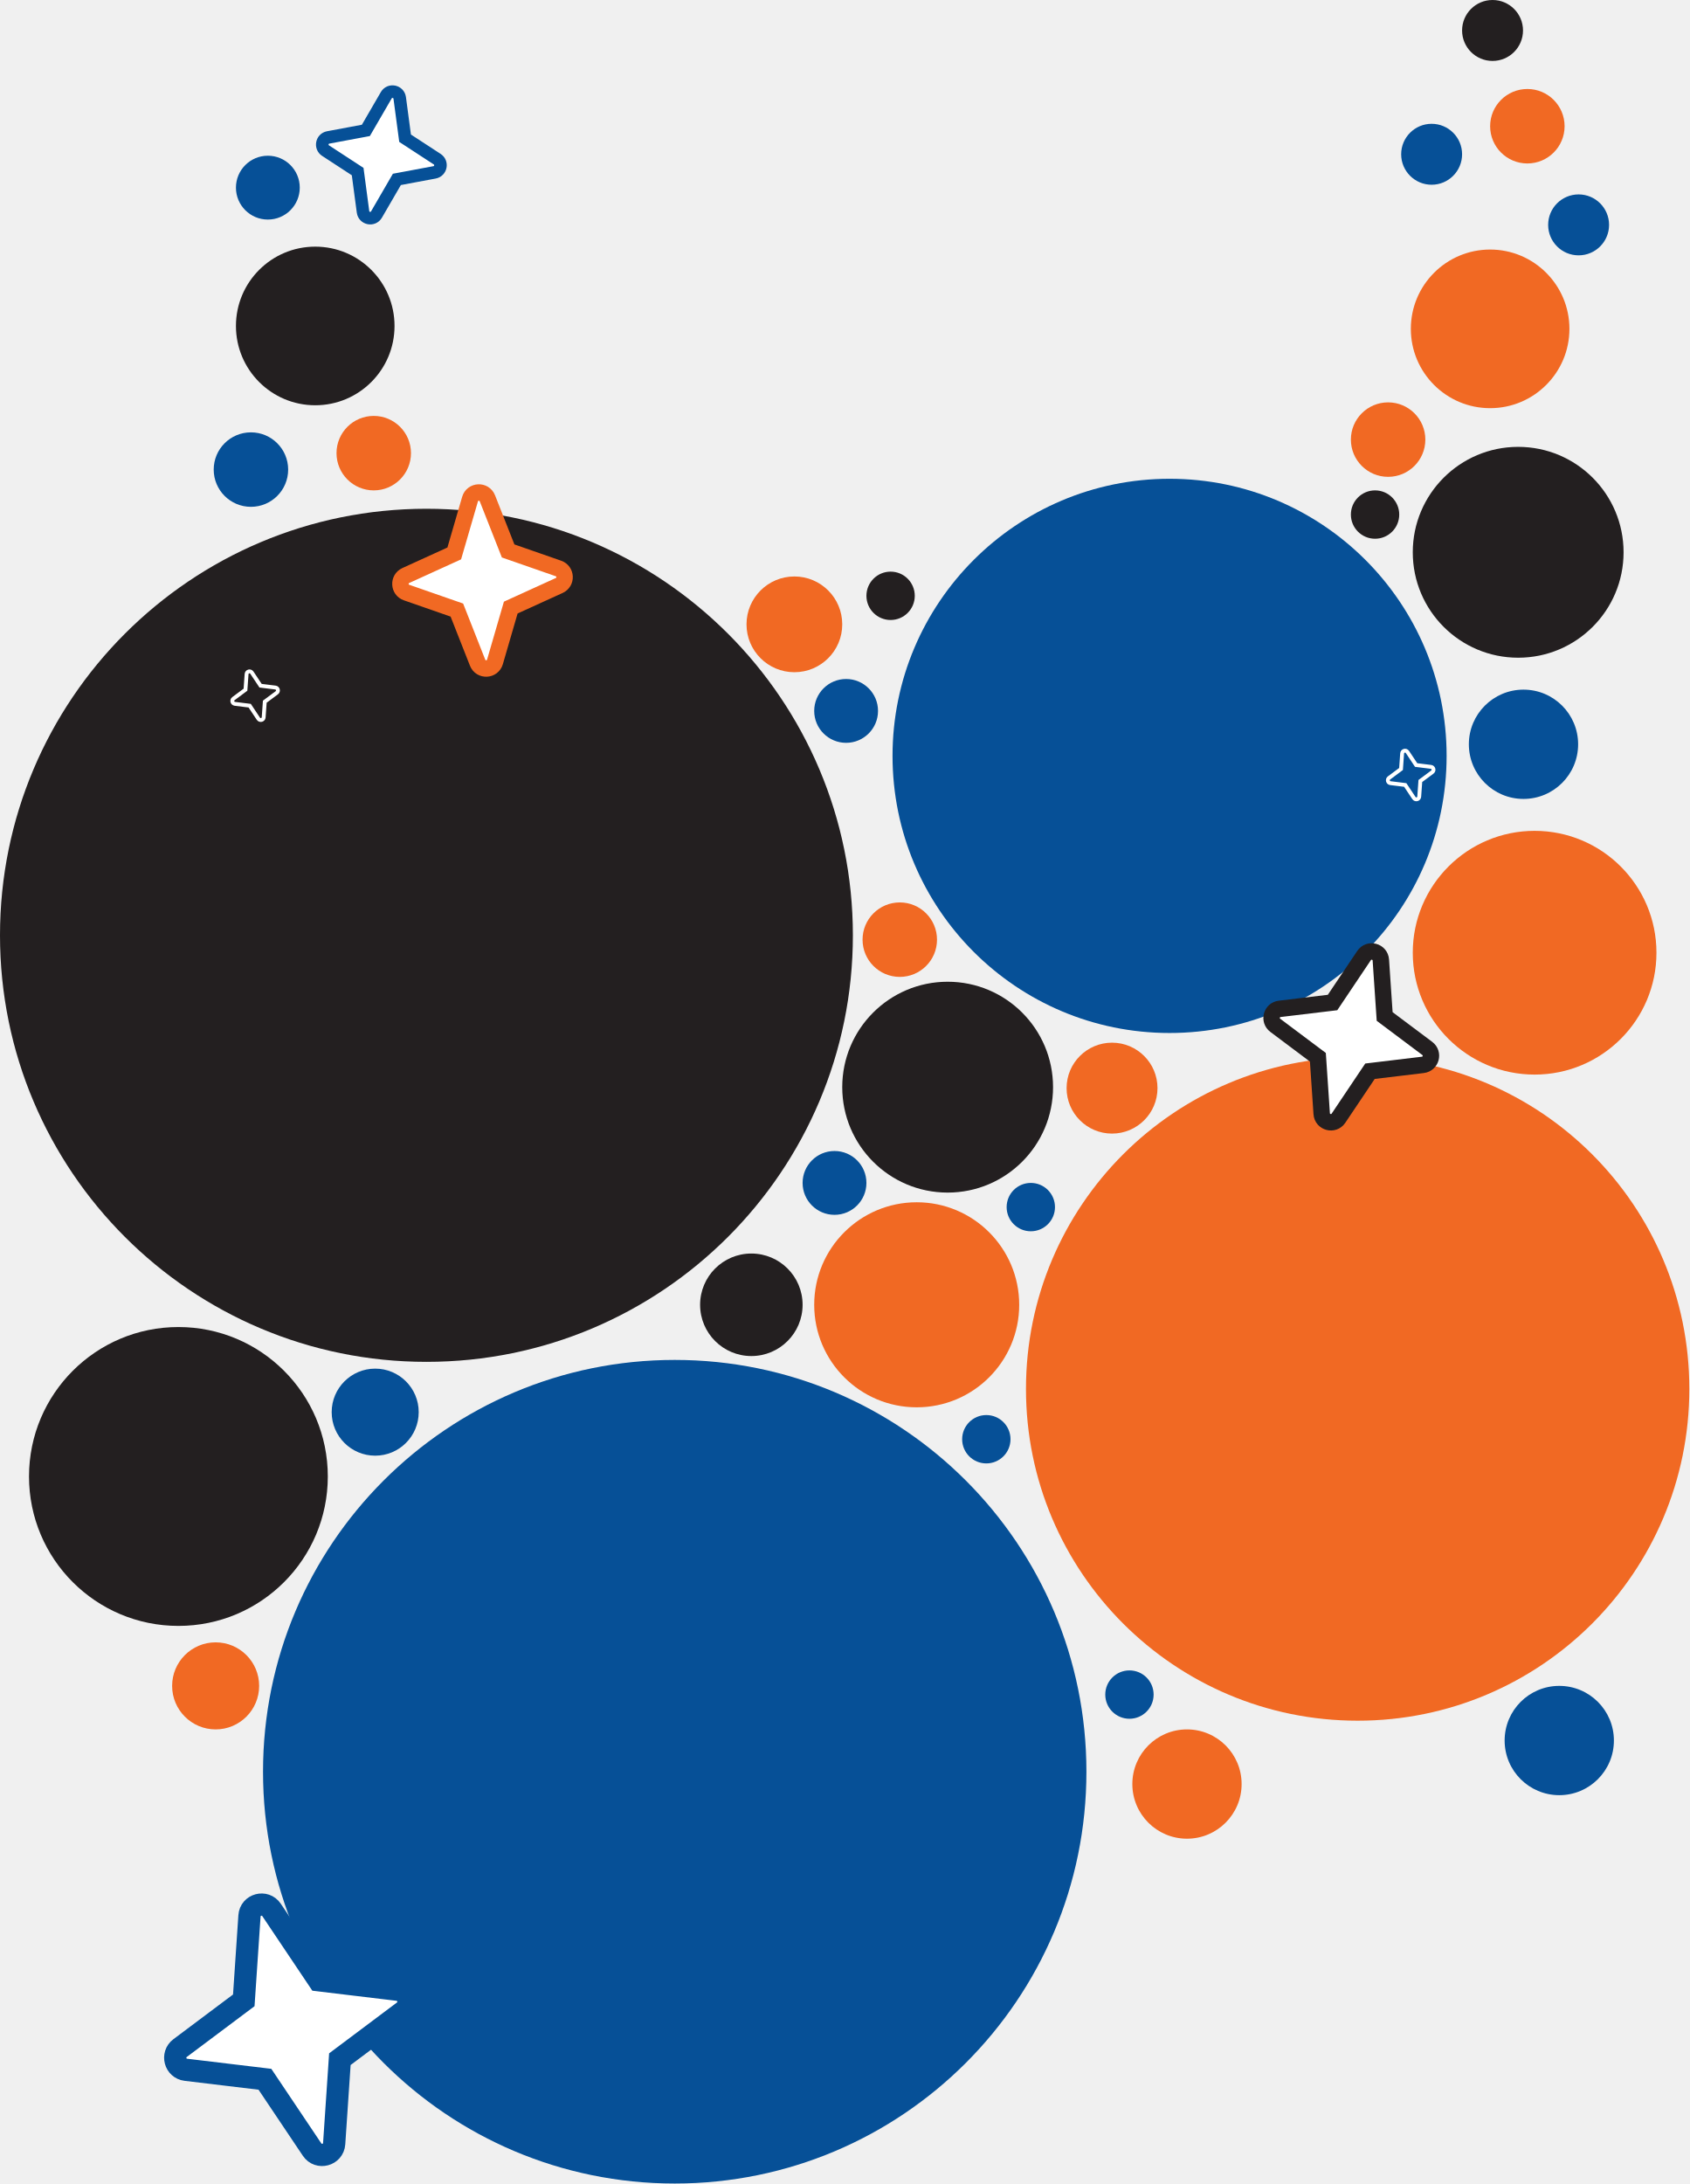
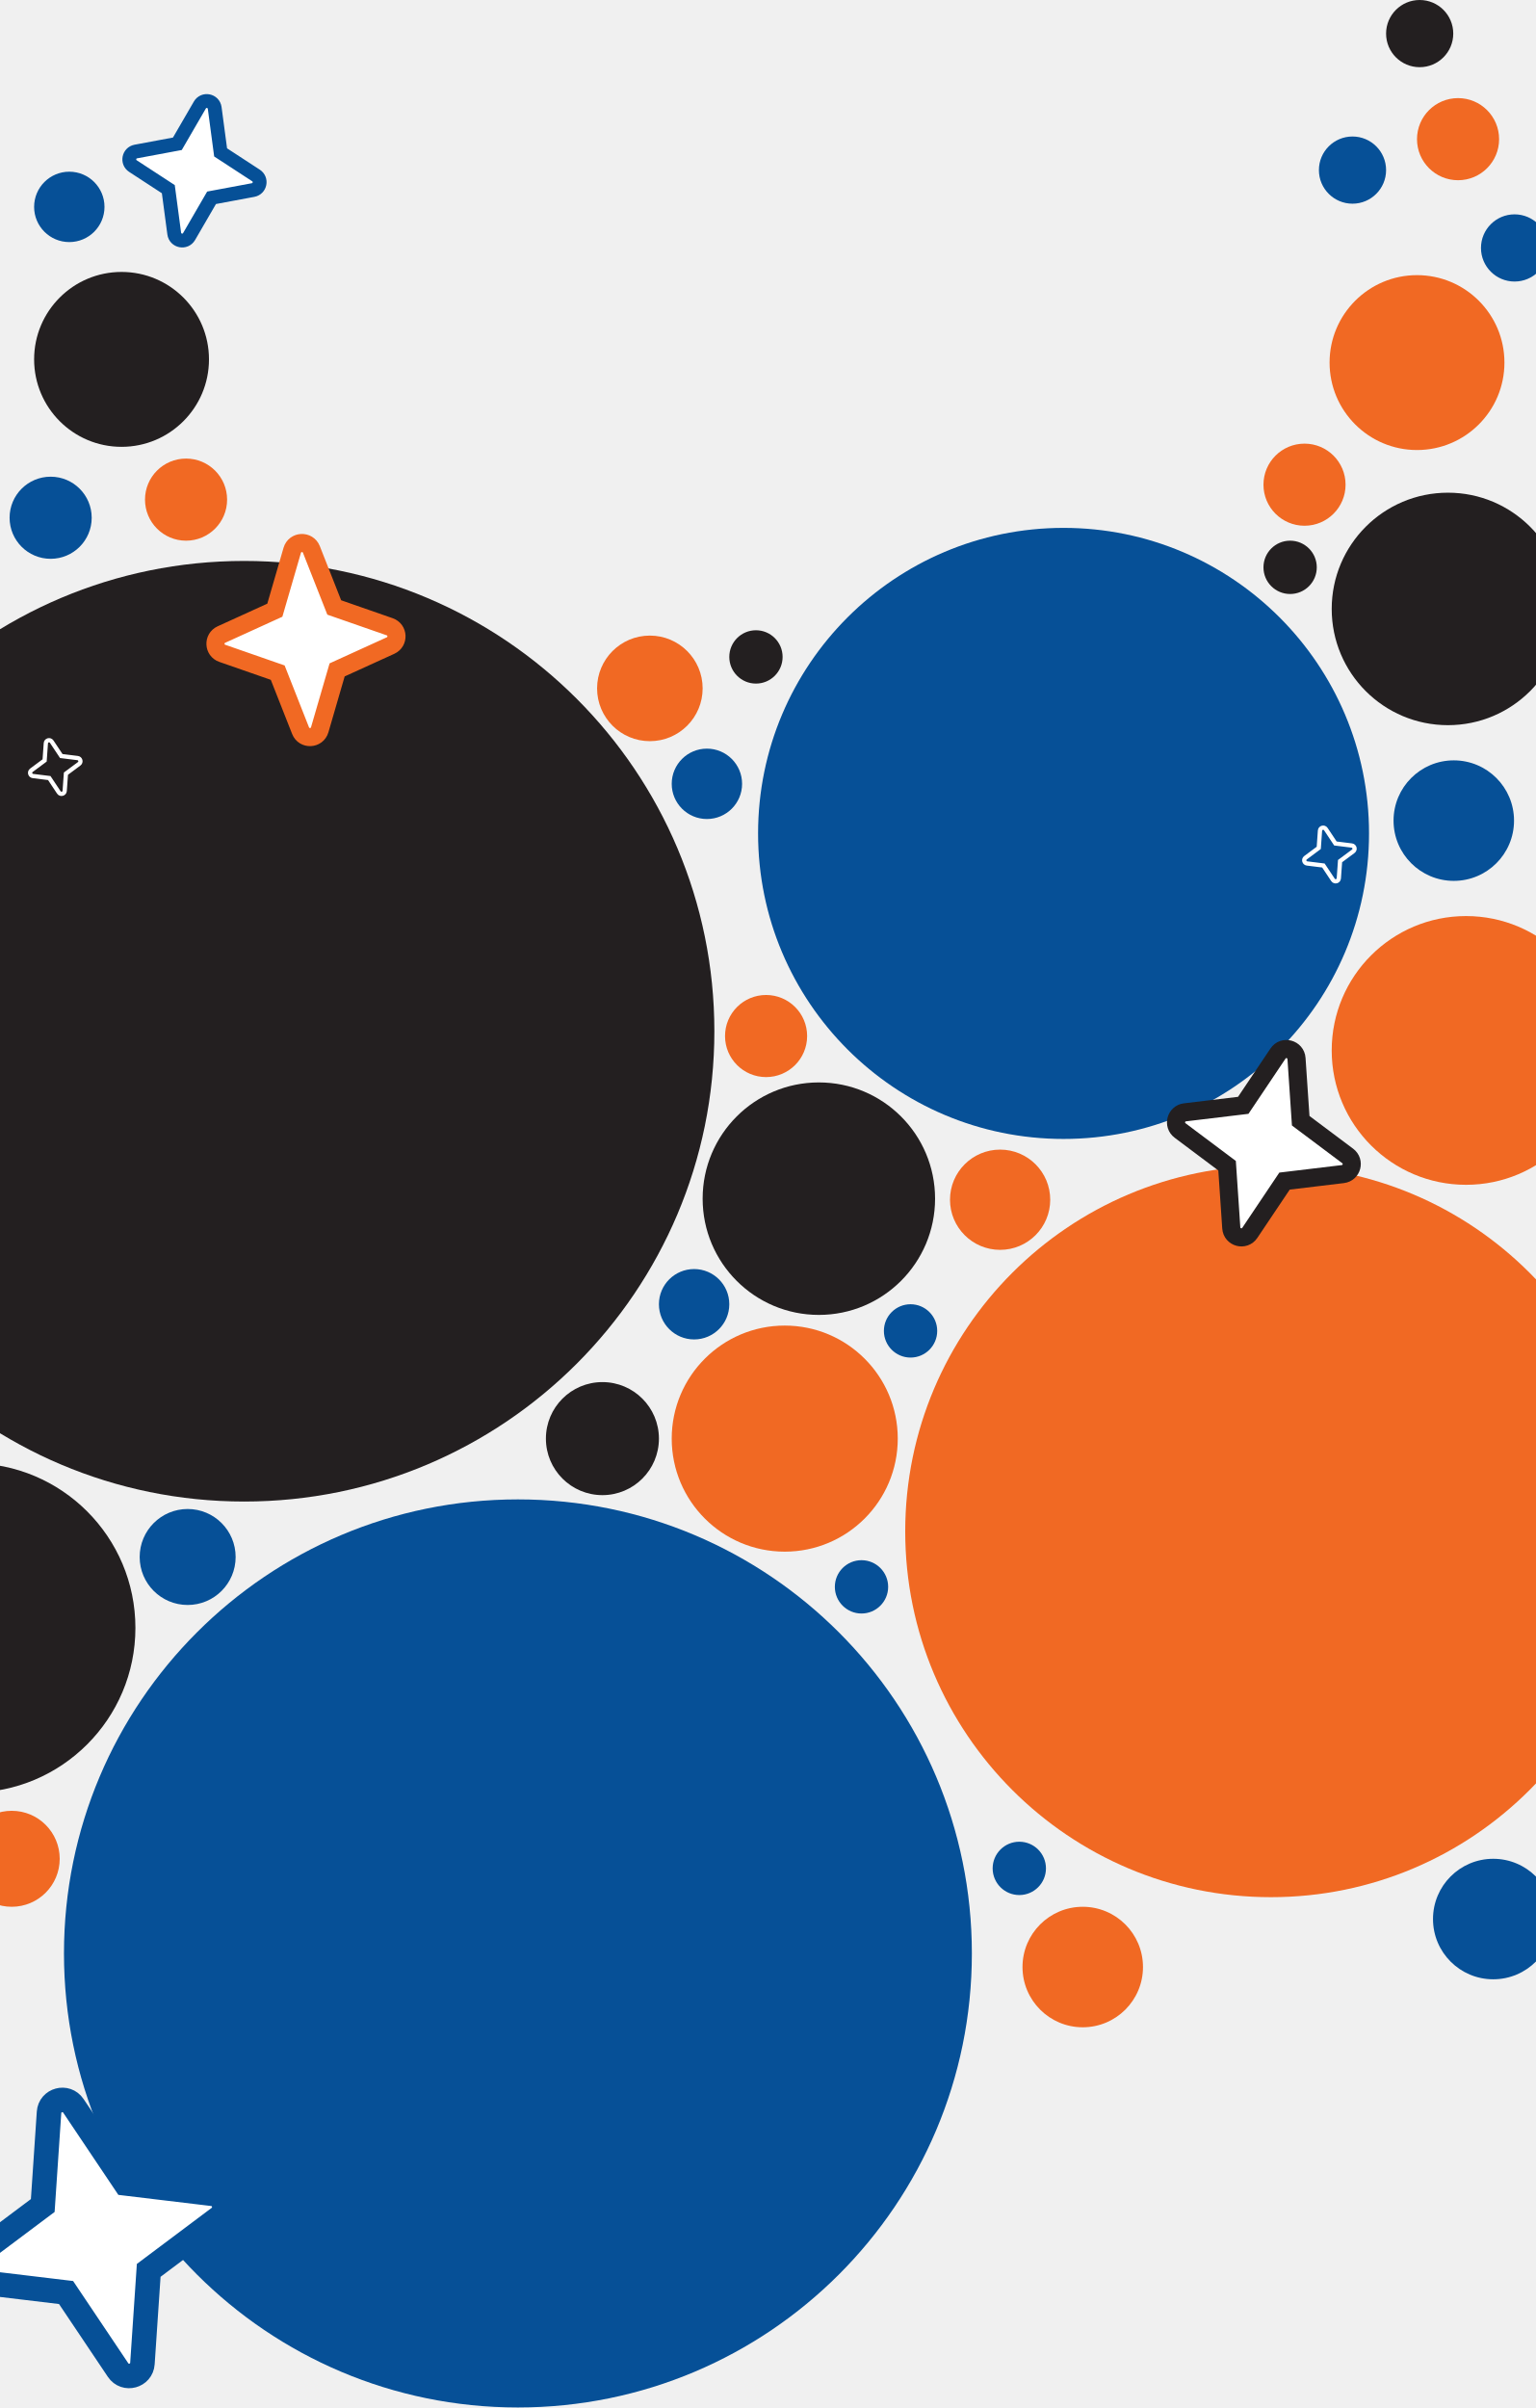
- <svg xmlns="http://www.w3.org/2000/svg" width="1747" height="2258" viewBox="0 0 1747 2258" fill="none">
-   <circle cx="441" cy="967" r="441" fill="#231F20" />
-   <path d="M269.472 708.947L260.493 695.453C258.908 693.072 255.206 694.049 255.003 696.902L253.851 713.07L241.443 722.294C239.271 723.908 240.179 727.346 242.864 727.679L258.207 729.579L267.187 743.073C268.772 745.455 272.474 744.478 272.677 741.625L273.829 725.457L286.237 716.233C288.408 714.618 287.501 711.181 284.816 710.848L269.472 708.947Z" stroke="white" stroke-width="4" />
-   <path d="M1496 781.5C1496 939.73 1367.73 1068 1209.5 1068C1051.27 1068 923 939.73 923 781.5C923 623.27 1051.27 495 1209.5 495C1367.73 495 1496 623.27 1496 781.5Z" fill="#065097" />
-   <path d="M1464.47 790.947L1455.49 777.453C1453.91 775.072 1450.21 776.049 1450 778.902L1448.85 795.07L1436.44 804.294C1434.27 805.908 1435.18 809.346 1437.86 809.679L1453.21 811.579L1462.19 825.073C1463.77 827.455 1467.47 826.478 1467.68 823.625L1468.83 807.457L1481.24 798.233C1483.41 796.618 1482.5 793.181 1479.82 792.848L1464.47 790.947Z" stroke="white" stroke-width="4" />
-   <circle cx="429.5" cy="1581.5" r="49.5" fill="#F16923" />
-   <circle cx="697.754" cy="1831.75" r="425.754" fill="#065097" />
-   <circle cx="1404" cy="1436" r="343" fill="#F16923" />
-   <path d="M1431.92 1050.91L1427.98 992.575C1427.38 983.537 1415.66 980.399 1410.62 987.921L1378.04 1036.48L1323.38 1043.04C1314.87 1044.06 1311.95 1054.93 1318.81 1060.07L1362.87 1093.09L1366.81 1151.43C1367.42 1160.46 1379.13 1163.6 1384.17 1156.08L1416.75 1107.52L1471.42 1100.96C1479.92 1099.94 1482.84 1089.07 1475.98 1083.93L1431.92 1050.91Z" fill="white" stroke="#231F20" stroke-width="17" />
-   <path d="M329.61 2047.36L280.845 1974.68C274.204 1964.78 258.795 1968.91 257.993 1980.8L252.103 2068.13L186.224 2117.49C177.201 2124.25 181.035 2138.56 192.23 2139.91L273.964 2149.72L322.729 2222.4C329.37 2232.3 344.779 2228.17 345.581 2216.28L351.471 2128.95L417.35 2079.58C426.373 2072.82 422.539 2058.51 411.344 2057.17L329.61 2047.36Z" fill="white" stroke="#065097" stroke-width="23" />
-   <circle cx="184.5" cy="1526.5" r="154.5" fill="#231F20" />
-   <circle cx="388" cy="1460" r="45" fill="#065097" />
-   <circle cx="223" cy="1743" r="45" fill="#F16923" />
-   <circle cx="1227.5" cy="1844.5" r="56.5" fill="#F16923" />
-   <circle cx="1612.5" cy="1799.5" r="56.5" fill="#065097" />
-   <circle cx="1168" cy="1752" r="25" fill="#065097" />
-   <circle cx="980" cy="1124" r="109" fill="#231F20" />
-   <circle cx="777" cy="1349" r="53" fill="#231F20" />
-   <circle cx="863" cy="1223" r="33" fill="#065097" />
-   <circle cx="930.5" cy="971.5" r="38.5" fill="#F16923" />
-   <circle cx="821.5" cy="645.5" r="49.5" fill="#F16923" />
-   <circle cx="948" cy="1349" r="106" fill="#F16923" />
-   <circle cx="1150" cy="1125" r="47" fill="#F16923" />
-   <circle cx="1066" cy="1248" r="25" fill="#065097" />
-   <circle cx="921" cy="616" r="25" fill="#231F20" />
-   <circle cx="1020" cy="1488" r="25" fill="#065097" />
-   <circle cx="1587" cy="985" r="126" fill="#F16923" />
-   <circle cx="1575.5" cy="769.5" r="56.5" fill="#065097" />
-   <circle cx="875" cy="735" r="33" fill="#065097" />
-   <circle cx="277" cy="194" r="33" fill="#065097" />
-   <circle cx="259.5" cy="485.5" r="38.5" fill="#065097" />
-   <circle cx="326" cy="337" r="82" fill="#231F20" />
-   <circle cx="1541" cy="340" r="82" fill="#F16923" />
-   <circle cx="1570" cy="571" r="109" fill="#231F20" />
-   <circle cx="1435.5" cy="454.5" r="38.5" fill="#F16923" />
-   <circle cx="1579.5" cy="130.5" r="38.5" fill="#F16923" />
-   <circle cx="386.5" cy="468.5" r="38.5" fill="#F16923" />
-   <circle cx="1480.5" cy="159.5" r="31.5" fill="#065097" />
-   <circle cx="1632.5" cy="232.5" r="31.5" fill="#065097" />
-   <circle cx="1543.5" cy="31.5" r="31.5" fill="#231F20" />
-   <circle cx="1422" cy="532" r="25" fill="#231F20" />
-   <path d="M418.911 142.899L413.364 101.254C412.42 94.165 403.033 92.294 399.443 98.479L378.354 134.816L339.404 142.086C332.754 143.327 331.016 152.044 336.682 155.74L369.869 177.388L375.416 219.033C376.361 226.121 385.747 227.992 389.337 221.807L410.426 185.471L449.377 178.2C456.027 176.959 457.764 168.242 452.098 164.546L418.911 142.899Z" fill="white" stroke="#065097" stroke-width="13" />
-   <path d="M525.48 569.617L504.045 515.217C500.724 506.789 488.613 507.349 486.084 516.047L469.76 572.193L419.656 595.018C411.858 598.57 412.378 609.817 420.471 612.635L472.467 630.739L493.902 685.139C497.222 693.567 509.333 693.007 511.862 684.309L528.187 628.163L578.291 605.338C586.088 601.786 585.569 590.539 577.476 587.721L525.48 569.617Z" fill="white" stroke="#F16923" stroke-width="17" />
+ <svg xmlns="http://www.w3.org/2000/svg" width="1440" height="2258" viewBox="0 0 1440 2258" fill="none">
+   <circle cx="229" cy="967" r="441" fill="#231F20" />
+   <path d="M57.472 708.947L48.492 695.453C46.908 693.072 43.206 694.049 43.002 696.902L41.851 713.07L29.443 722.294C27.271 723.908 28.179 727.346 30.864 727.679L46.208 729.579L55.187 743.073C56.772 745.455 60.474 744.478 60.677 741.625L61.829 725.457L74.237 716.233C76.408 714.618 75.501 711.181 72.816 710.848L57.472 708.947Z" stroke="white" stroke-width="4" />
+   <path d="M1284 781.5C1284 939.73 1155.73 1068 997.5 1068C839.27 1068 711 939.73 711 781.5C711 623.27 839.27 495 997.5 495C1155.73 495 1284 623.27 1284 781.5Z" fill="#065097" />
+   <path d="M1252.47 790.947L1243.49 777.453C1241.91 775.072 1238.21 776.049 1238 778.902L1236.85 795.07L1224.44 804.294C1222.27 805.908 1223.18 809.346 1225.86 809.679L1241.21 811.579L1250.19 825.073C1251.77 827.455 1255.47 826.478 1255.68 823.625L1256.83 807.457L1269.24 798.233C1271.41 796.618 1270.5 793.181 1267.82 792.848L1252.47 790.947Z" stroke="white" stroke-width="4" />
+   <circle cx="217.5" cy="1581.5" r="49.5" fill="#F16923" />
+   <circle cx="485.754" cy="1831.75" r="425.754" fill="#065097" />
+   <circle cx="1192" cy="1436" r="343" fill="#F16923" />
+   <path d="M1219.92 1050.91L1215.98 992.575C1215.38 983.537 1203.66 980.399 1198.62 987.921L1166.04 1036.48L1111.38 1043.04C1102.87 1044.06 1099.95 1054.93 1106.81 1060.07L1150.87 1093.09L1154.81 1151.43C1155.42 1160.46 1167.13 1163.6 1172.17 1156.08L1204.75 1107.52L1259.42 1100.96C1267.92 1099.94 1270.84 1089.07 1263.98 1083.93L1219.92 1050.91Z" fill="white" stroke="#231F20" stroke-width="17" />
+   <path d="M117.61 2047.36L68.845 1974.68C62.204 1964.78 46.795 1968.91 45.993 1980.8L40.103 2068.13L-25.776 2117.49C-34.799 2124.25 -30.965 2138.56 -19.77 2139.91L61.964 2149.72L110.729 2222.4C117.37 2232.3 132.779 2228.17 133.581 2216.28L139.471 2128.95L205.35 2079.58C214.373 2072.82 210.539 2058.51 199.344 2057.17L117.61 2047.36Z" fill="white" stroke="#065097" stroke-width="23" />
+   <circle cx="-27.5" cy="1526.5" r="154.5" fill="#231F20" />
+   <circle cx="176" cy="1460" r="45" fill="#065097" />
+   <circle cx="11" cy="1743" r="45" fill="#F16923" />
+   <circle cx="1015.5" cy="1844.5" r="56.5" fill="#F16923" />
+   <circle cx="1400.5" cy="1799.5" r="56.5" fill="#065097" />
+   <circle cx="956" cy="1752" r="25" fill="#065097" />
+   <circle cx="768" cy="1124" r="109" fill="#231F20" />
+   <circle cx="565" cy="1349" r="53" fill="#231F20" />
+   <circle cx="651" cy="1223" r="33" fill="#065097" />
+   <circle cx="718.5" cy="971.5" r="38.5" fill="#F16923" />
+   <circle cx="609.5" cy="645.5" r="49.5" fill="#F16923" />
+   <circle cx="736" cy="1349" r="106" fill="#F16923" />
+   <circle cx="938" cy="1125" r="47" fill="#F16923" />
+   <circle cx="854" cy="1248" r="25" fill="#065097" />
+   <circle cx="709" cy="616" r="25" fill="#231F20" />
+   <circle cx="808" cy="1488" r="25" fill="#065097" />
+   <circle cx="1375" cy="985" r="126" fill="#F16923" />
+   <circle cx="1363.5" cy="769.5" r="56.5" fill="#065097" />
+   <circle cx="663" cy="735" r="33" fill="#065097" />
+   <circle cx="65" cy="194" r="33" fill="#065097" />
+   <circle cx="47.5" cy="485.5" r="38.5" fill="#065097" />
+   <circle cx="114" cy="337" r="82" fill="#231F20" />
+   <circle cx="1329" cy="340" r="82" fill="#F16923" />
+   <circle cx="1358" cy="571" r="109" fill="#231F20" />
+   <circle cx="1223.5" cy="454.5" r="38.5" fill="#F16923" />
+   <circle cx="1367.5" cy="130.5" r="38.5" fill="#F16923" />
+   <circle cx="174.5" cy="468.5" r="38.5" fill="#F16923" />
+   <circle cx="1268.5" cy="159.5" r="31.5" fill="#065097" />
+   <circle cx="1420.5" cy="232.5" r="31.5" fill="#065097" />
+   <circle cx="1331.5" cy="31.5" r="31.5" fill="#231F20" />
+   <circle cx="1210" cy="532" r="25" fill="#231F20" />
+   <path d="M206.911 142.899L201.364 101.254C200.42 94.165 191.033 92.294 187.443 98.479L166.354 134.816L127.404 142.086C120.754 143.327 119.016 152.044 124.682 155.74L157.869 177.388L163.416 219.033C164.361 226.121 173.747 227.992 177.337 221.807L198.426 185.471L237.377 178.2C244.027 176.959 245.764 168.242 240.098 164.546L206.911 142.899Z" fill="white" stroke="#065097" stroke-width="13" />
+   <path d="M313.48 569.617L292.045 515.217C288.724 506.789 276.613 507.349 274.084 516.047L257.76 572.193L207.656 595.018C199.858 598.57 200.378 609.817 208.471 612.635L260.467 630.739L281.902 685.139C285.222 693.567 297.333 693.007 299.862 684.309L316.187 628.163L366.291 605.338C374.088 601.786 373.569 590.539 365.476 587.721L313.48 569.617Z" fill="white" stroke="#F16923" stroke-width="17" />
</svg>
